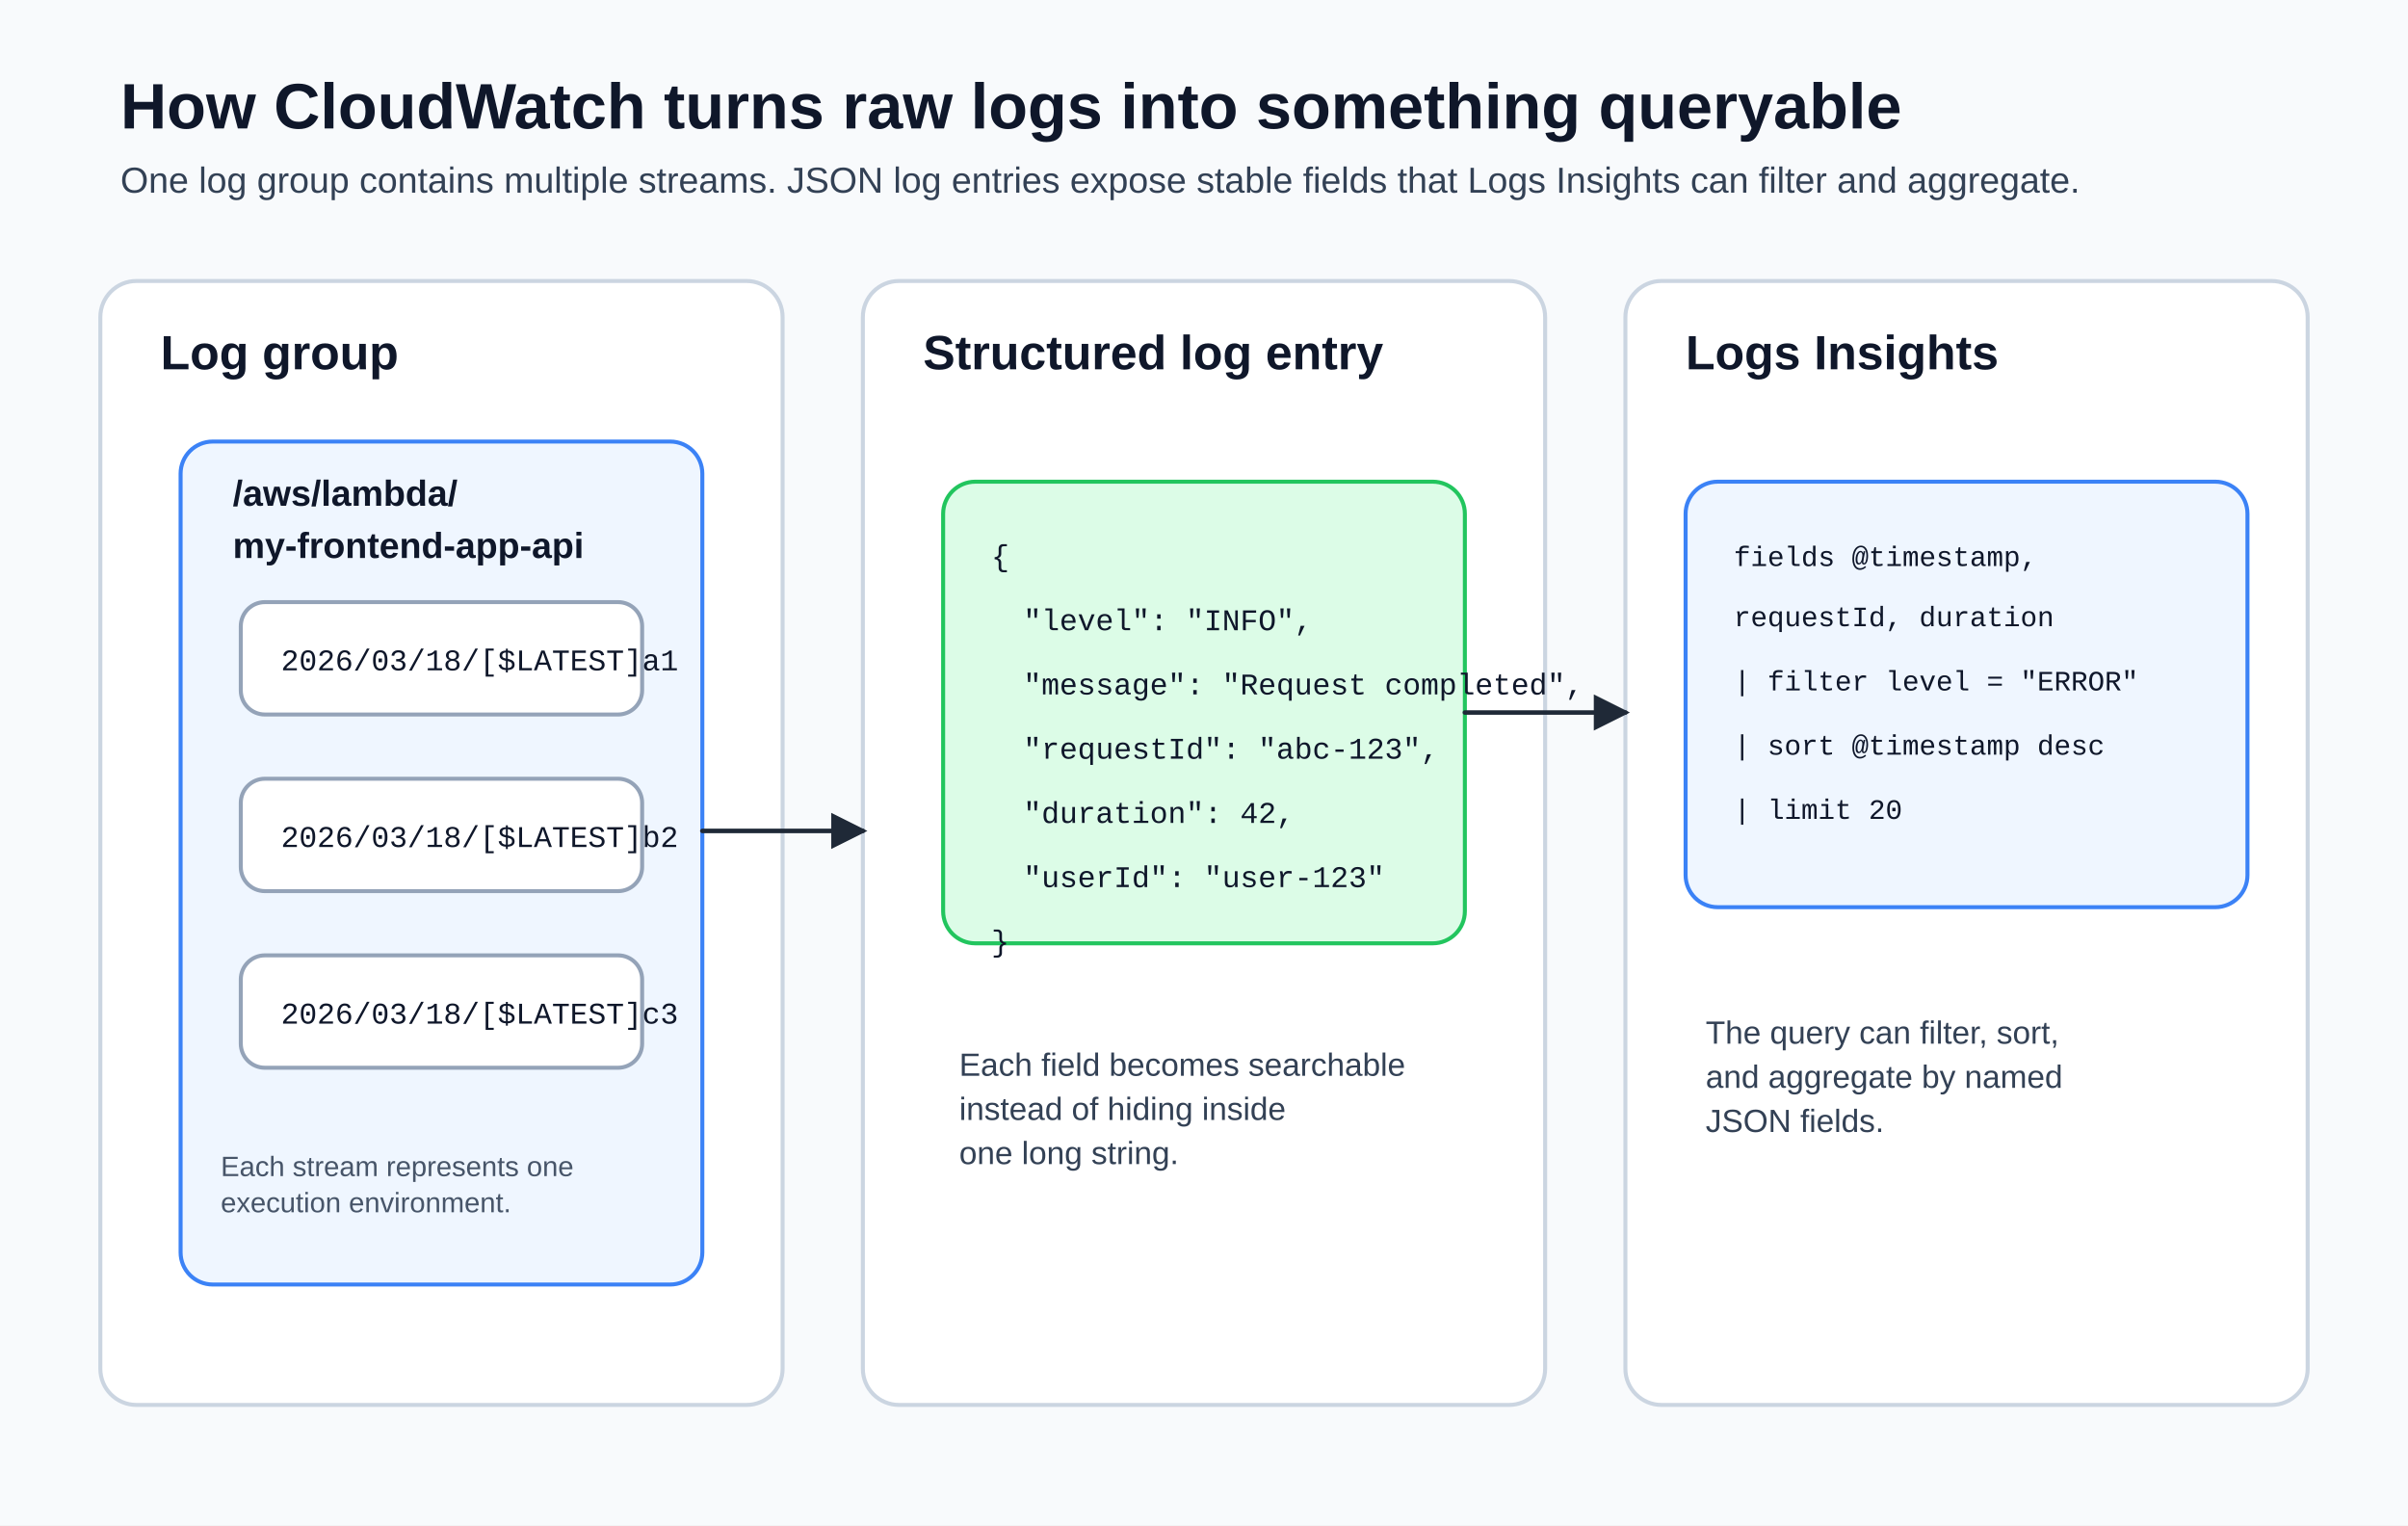
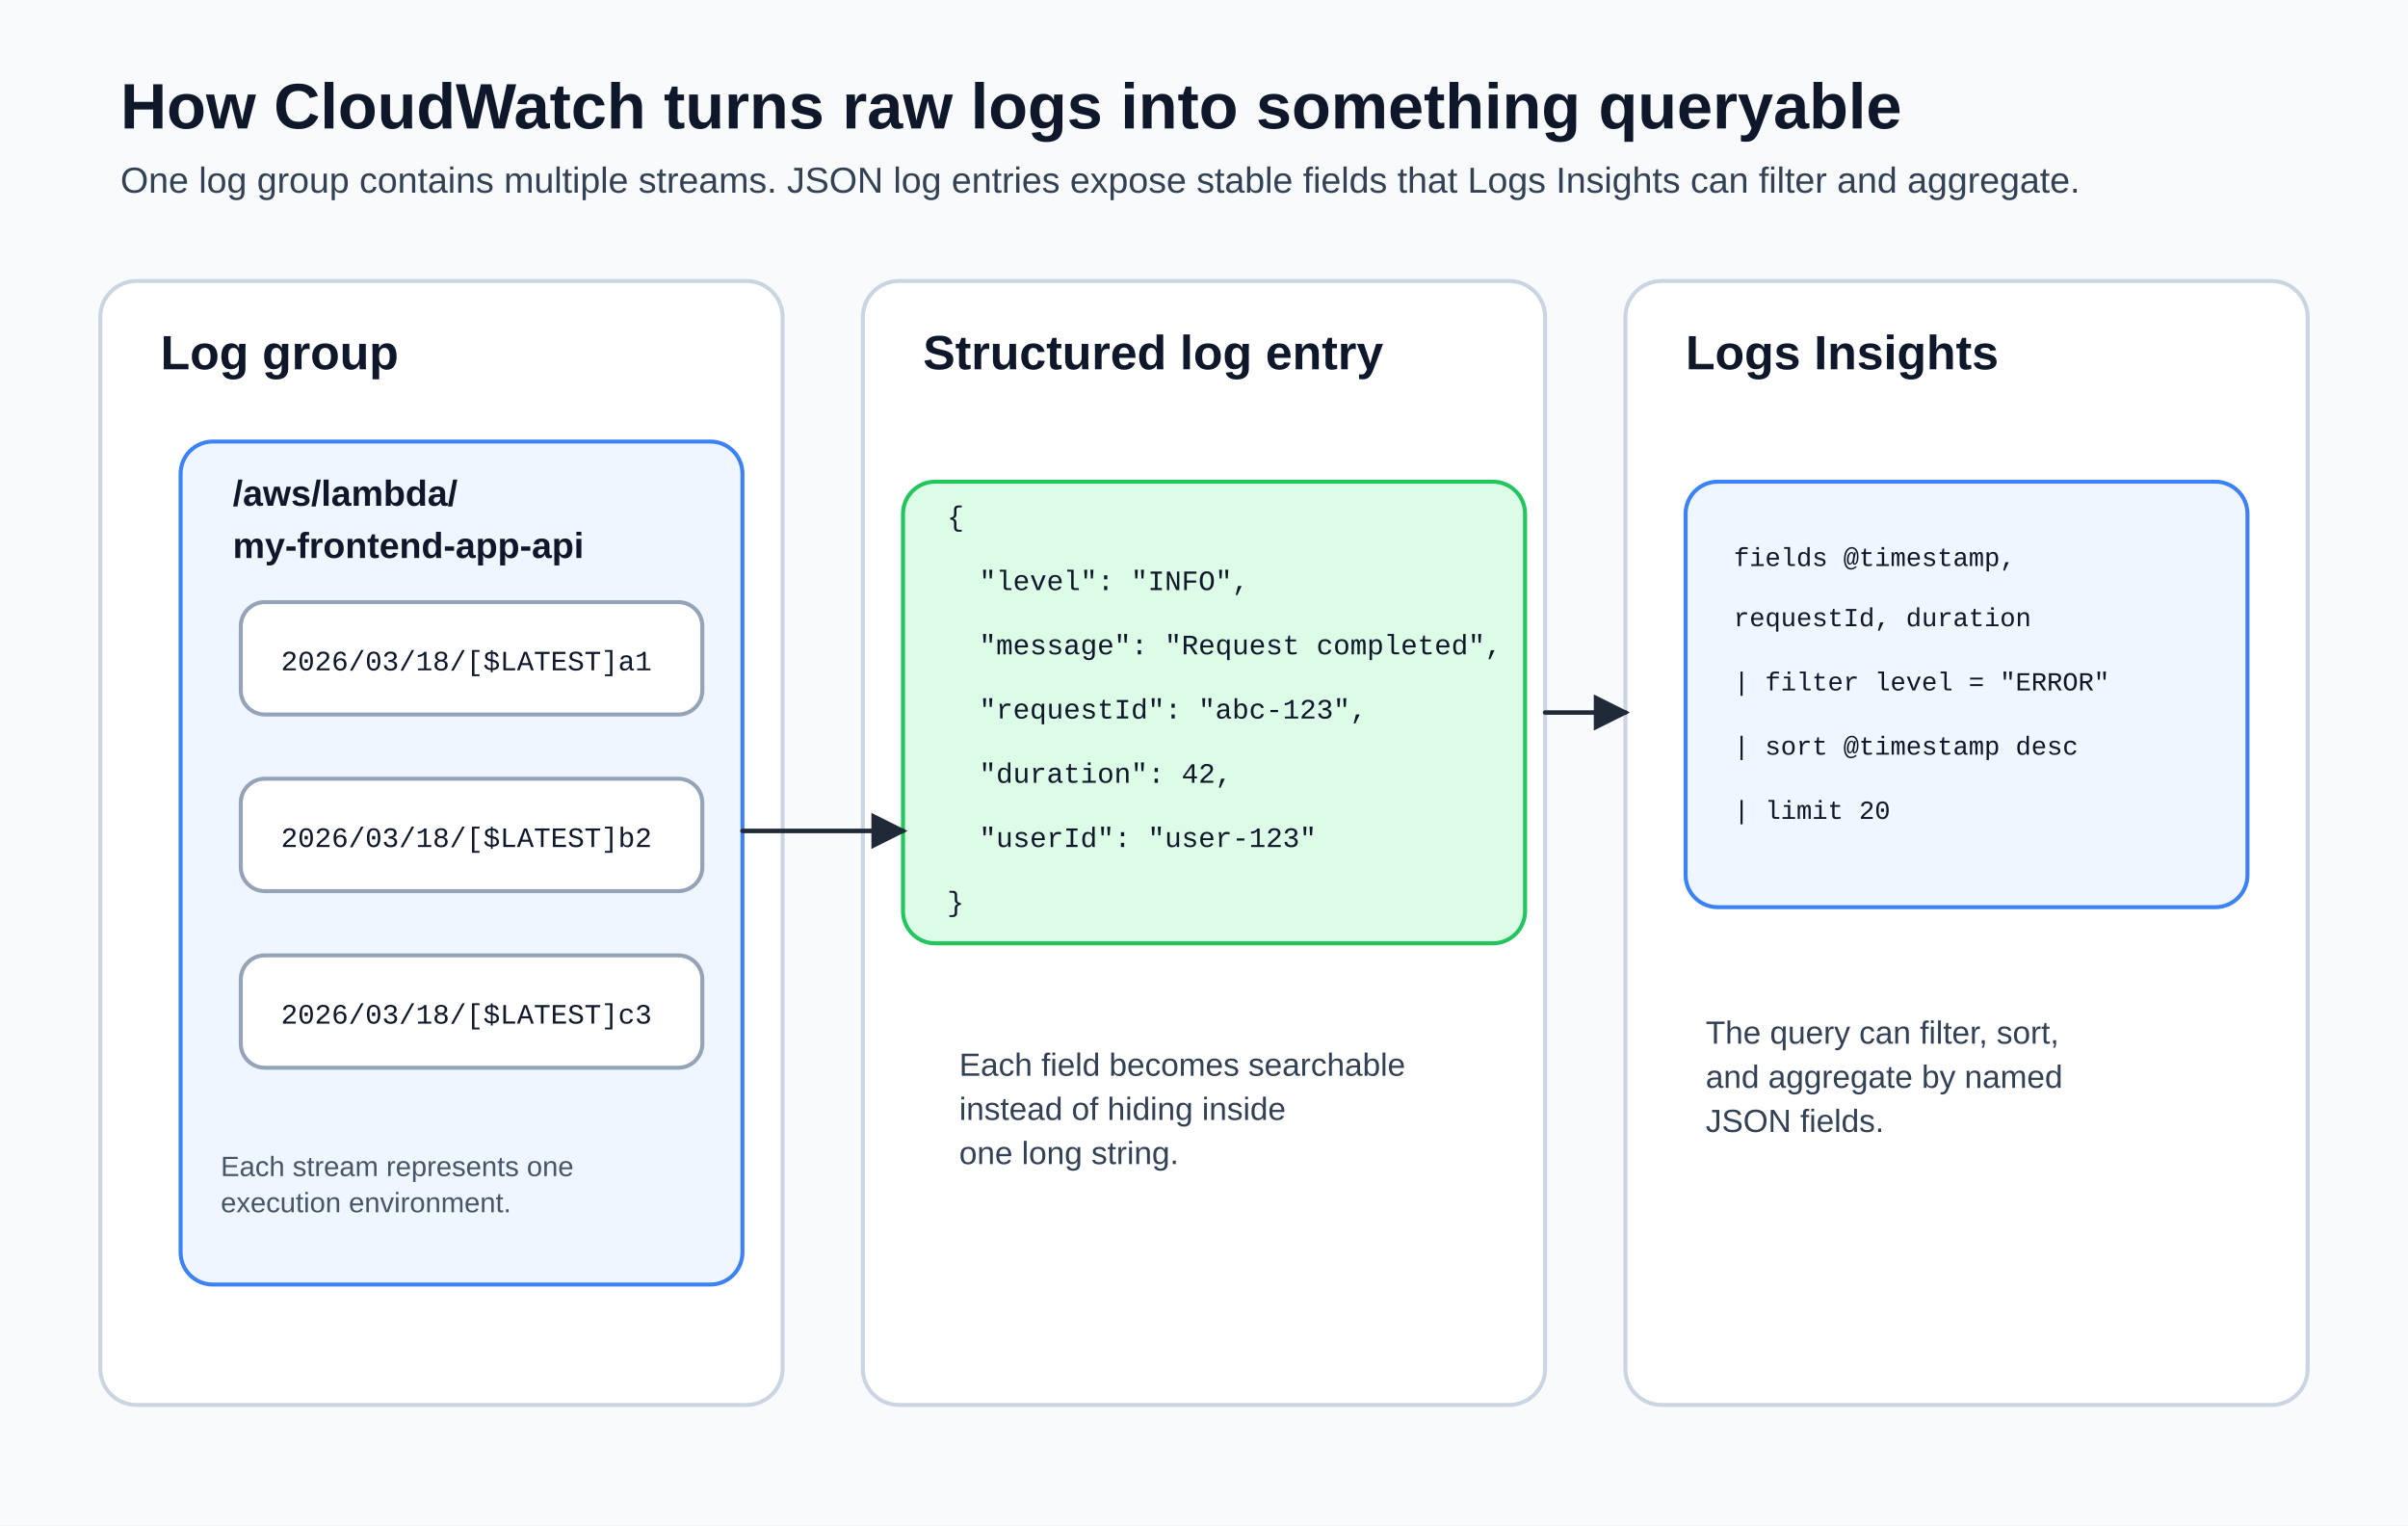
- <svg xmlns="http://www.w3.org/2000/svg" viewBox="0 0 1200 760" role="img" aria-labelledby="title desc">
-   <defs>
+ <svg xmlns="http://www.w3.org/2000/svg" viewBox="0 0 1200 760" role="img" aria-labelledby="title desc" version="1.1" id="svg28">
+   <defs id="defs1">
    <marker id="arrow" markerWidth="8" markerHeight="8" refX="7" refY="4" orient="auto-start-reverse">
-       <path d="M 0 0 L 8 4 L 0 8 z" fill="#1f2937" />
+       <path d="M 0 0 L 8 4 L 0 8 z" fill="#1f2937" id="path1" />
    </marker>
-     <style>
+     <style id="style1">
      .bg { fill: #f8fafc; }
      .panel { fill: #ffffff; stroke: #cbd5e1; stroke-width: 2; rx: 18; }
      .group { fill: #eff6ff; stroke: #3b82f6; stroke-width: 2; rx: 16; }
      .stream { fill: #ffffff; stroke: #94a3b8; stroke-width: 2; rx: 12; }
      .json { fill: #dcfce7; stroke: #22c55e; stroke-width: 2; rx: 16; }
      .line {
        stroke: #1f2937;
        stroke-width: 2.25;
        stroke-linecap: round;
        stroke-linejoin: round;
        fill: none;
        marker-end: url(#arrow);
      }
      text { font-family: Arial, sans-serif; fill: #0f172a; }
      .title { font-size: 32px; font-weight: 700; }
      .subtitle { font-size: 18px; fill: #334155; }
      .heading { font-size: 24px; font-weight: 700; }
      .label { font-size: 18px; font-weight: 700; }
      .body { font-size: 16px; fill: #334155; }
-       .mono { font-size: 15px; fill: #0f172a; font-family: 'Courier New', monospace; }
-       .mono-small { font-size: 14px; fill: #0f172a; font-family: 'Courier New', monospace; }
+       .mono { font-size: 14px; fill: #0f172a; font-family: 'Courier New', monospace; }
+       .mono-small { font-size: 13px; fill: #0f172a; font-family: 'Courier New', monospace; }
      .small { font-size: 14px; fill: #475569; }
    </style>
  </defs>
-   <rect class="bg" width="1200" height="760" />
-   <text x="60" y="64" class="title">How CloudWatch turns raw logs into something queryable</text>
-   <text x="60" y="96" class="subtitle">One log group contains multiple streams. JSON log entries expose stable fields that Logs Insights can filter and aggregate.</text>
-   <rect x="50" y="140" width="340" height="560" class="panel" />
-   <text x="80" y="184" class="heading">Log group</text>
-   <rect x="90" y="220" width="260" height="420" class="group" />
-   <text x="116" y="252" class="label">/aws/lambda/</text>
-   <text x="116" y="278" class="label">my-frontend-app-api</text>
-   <rect x="120" y="300" width="200" height="56" class="stream" />
-   <text x="140" y="334" class="mono">2026/03/18/[$LATEST]a1</text>
-   <rect x="120" y="388" width="200" height="56" class="stream" />
-   <text x="140" y="422" class="mono">2026/03/18/[$LATEST]b2</text>
-   <rect x="120" y="476" width="200" height="56" class="stream" />
-   <text x="140" y="510" class="mono">2026/03/18/[$LATEST]c3</text>
-   <text x="110" y="586" class="small">
-     <tspan x="110" dy="0">Each stream represents one</tspan>
-     <tspan x="110" dy="18">execution environment.</tspan>
+   <rect class="bg" width="1200" height="760" id="rect1" />
+   <text x="60" y="64" class="title" id="text1">How CloudWatch turns raw logs into something queryable</text>
+   <text x="60" y="96" class="subtitle" id="text2">One log group contains multiple streams. JSON log entries expose stable fields that Logs Insights can filter and aggregate.</text>
+   <rect x="50" y="140" width="340" height="560" class="panel" id="rect2" />
+   <text x="80" y="184" class="heading" id="text3">Log group</text>
+   <rect x="90" y="220" width="280" height="420" class="group" id="rect3" />
+   <text x="116" y="252" class="label" id="text4">/aws/lambda/</text>
+   <text x="116" y="278" class="label" id="text5">my-frontend-app-api</text>
+   <rect x="120" y="300" width="230" height="56" class="stream" id="rect5" />
+   <text x="140" y="334" class="mono" id="text6">2026/03/18/[$LATEST]a1</text>
+   <rect x="120" y="388" width="230" height="56" class="stream" id="rect6" />
+   <text x="140" y="422" class="mono" id="text7">2026/03/18/[$LATEST]b2</text>
+   <rect x="120" y="476" width="230" height="56" class="stream" id="rect7" />
+   <text x="140" y="510" class="mono" id="text8">2026/03/18/[$LATEST]c3</text>
+   <text x="110" y="586" class="small" id="text9">
+     <tspan x="110" dy="0" id="tspan8">Each stream represents one</tspan>
+     <tspan x="110" dy="18" id="tspan9">execution environment.</tspan>
  </text>
-   <rect x="430" y="140" width="340" height="560" class="panel" />
-   <text x="460" y="184" class="heading">Structured log entry</text>
-   <rect x="470" y="240" width="260" height="230" class="json" />
-   <text x="494" y="282" class="mono">{</text>
-   <text x="510" y="314" class="mono">"level": "INFO",</text>
-   <text x="510" y="346" class="mono">"message": "Request completed",</text>
-   <text x="510" y="378" class="mono">"requestId": "abc-123",</text>
-   <text x="510" y="410" class="mono">"duration": 42,</text>
-   <text x="510" y="442" class="mono">"userId": "user-123"</text>
-   <text x="494" y="474" class="mono">}</text>
-   <text x="478" y="536" class="body">
-     <tspan x="478" dy="0">Each field becomes searchable</tspan>
-     <tspan x="478" dy="22">instead of hiding inside</tspan>
-     <tspan x="478" dy="22">one long string.</tspan>
+   <rect x="430" y="140" width="340" height="560" class="panel" id="rect9" />
+   <text x="460" y="184" class="heading" id="text10">Structured log entry</text>
+   <rect x="450" y="240" width="310" height="230" class="json" id="rect10" />
+   <g id="g28" transform="translate(0,-20)">
+     <text x="472" y="282" class="mono" id="text11">{</text>
+     <text x="488" y="314" class="mono" id="text12">"level": "INFO",</text>
+     <text x="488" y="346" class="mono" id="text13">"message": "Request completed",</text>
+     <text x="488" y="378" class="mono" id="text14">"requestId": "abc-123",</text>
+     <text x="488" y="410" class="mono" id="text15">"duration": 42,</text>
+     <text x="488" y="442" class="mono" id="text16">"userId": "user-123"</text>
+     <text x="472" y="474" class="mono" id="text17">}</text>
+   </g>
+   <text x="478" y="536" class="body" id="text19">
+     <tspan x="478" dy="0" id="tspan17">Each field becomes searchable</tspan>
+     <tspan x="478" dy="22" id="tspan18">instead of hiding inside</tspan>
+     <tspan x="478" dy="22" id="tspan19">one long string.</tspan>
  </text>
-   <rect x="810" y="140" width="340" height="560" class="panel" />
-   <text x="840" y="184" class="heading">Logs Insights</text>
-   <rect x="840" y="240" width="280" height="212" class="group" />
-   <text x="864" y="282" class="mono-small">fields @timestamp,</text>
-   <text x="864" y="312" class="mono-small">requestId, duration</text>
-   <text x="864" y="344" class="mono-small">| filter level = "ERROR"</text>
-   <text x="864" y="376" class="mono-small">| sort @timestamp desc</text>
-   <text x="864" y="408" class="mono-small">| limit 20</text>
-   <text x="850" y="520" class="body">
-     <tspan x="850" dy="0">The query can filter, sort,</tspan>
-     <tspan x="850" dy="22">and aggregate by named</tspan>
-     <tspan x="850" dy="22">JSON fields.</tspan>
+   <rect x="810" y="140" width="340" height="560" class="panel" id="rect19" />
+   <text x="840" y="184" class="heading" id="text20">Logs Insights</text>
+   <rect x="840" y="240" width="280" height="212" class="group" id="rect20" />
+   <text x="864" y="282" class="mono-small" id="text21">fields @timestamp,</text>
+   <text x="864" y="312" class="mono-small" id="text22">requestId, duration</text>
+   <text x="864" y="344" class="mono-small" id="text23">| filter level = "ERROR"</text>
+   <text x="864" y="376" class="mono-small" id="text24">| sort @timestamp desc</text>
+   <text x="864" y="408" class="mono-small" id="text25">| limit 20</text>
+   <text x="850" y="520" class="body" id="text27">
+     <tspan x="850" dy="0" id="tspan25">The query can filter, sort,</tspan>
+     <tspan x="850" dy="22" id="tspan26">and aggregate by named</tspan>
+     <tspan x="850" dy="22" id="tspan27">JSON fields.</tspan>
  </text>
-   <path class="line" d="M 350 414 L 430 414" />
-   <path class="line" d="M 730 355 L 810 355" />
+   <path class="line" d="M 370 414 L 450 414" id="path27" />
+   <path class="line" d="M 770 355 L 810 355" id="path28" />
</svg>
